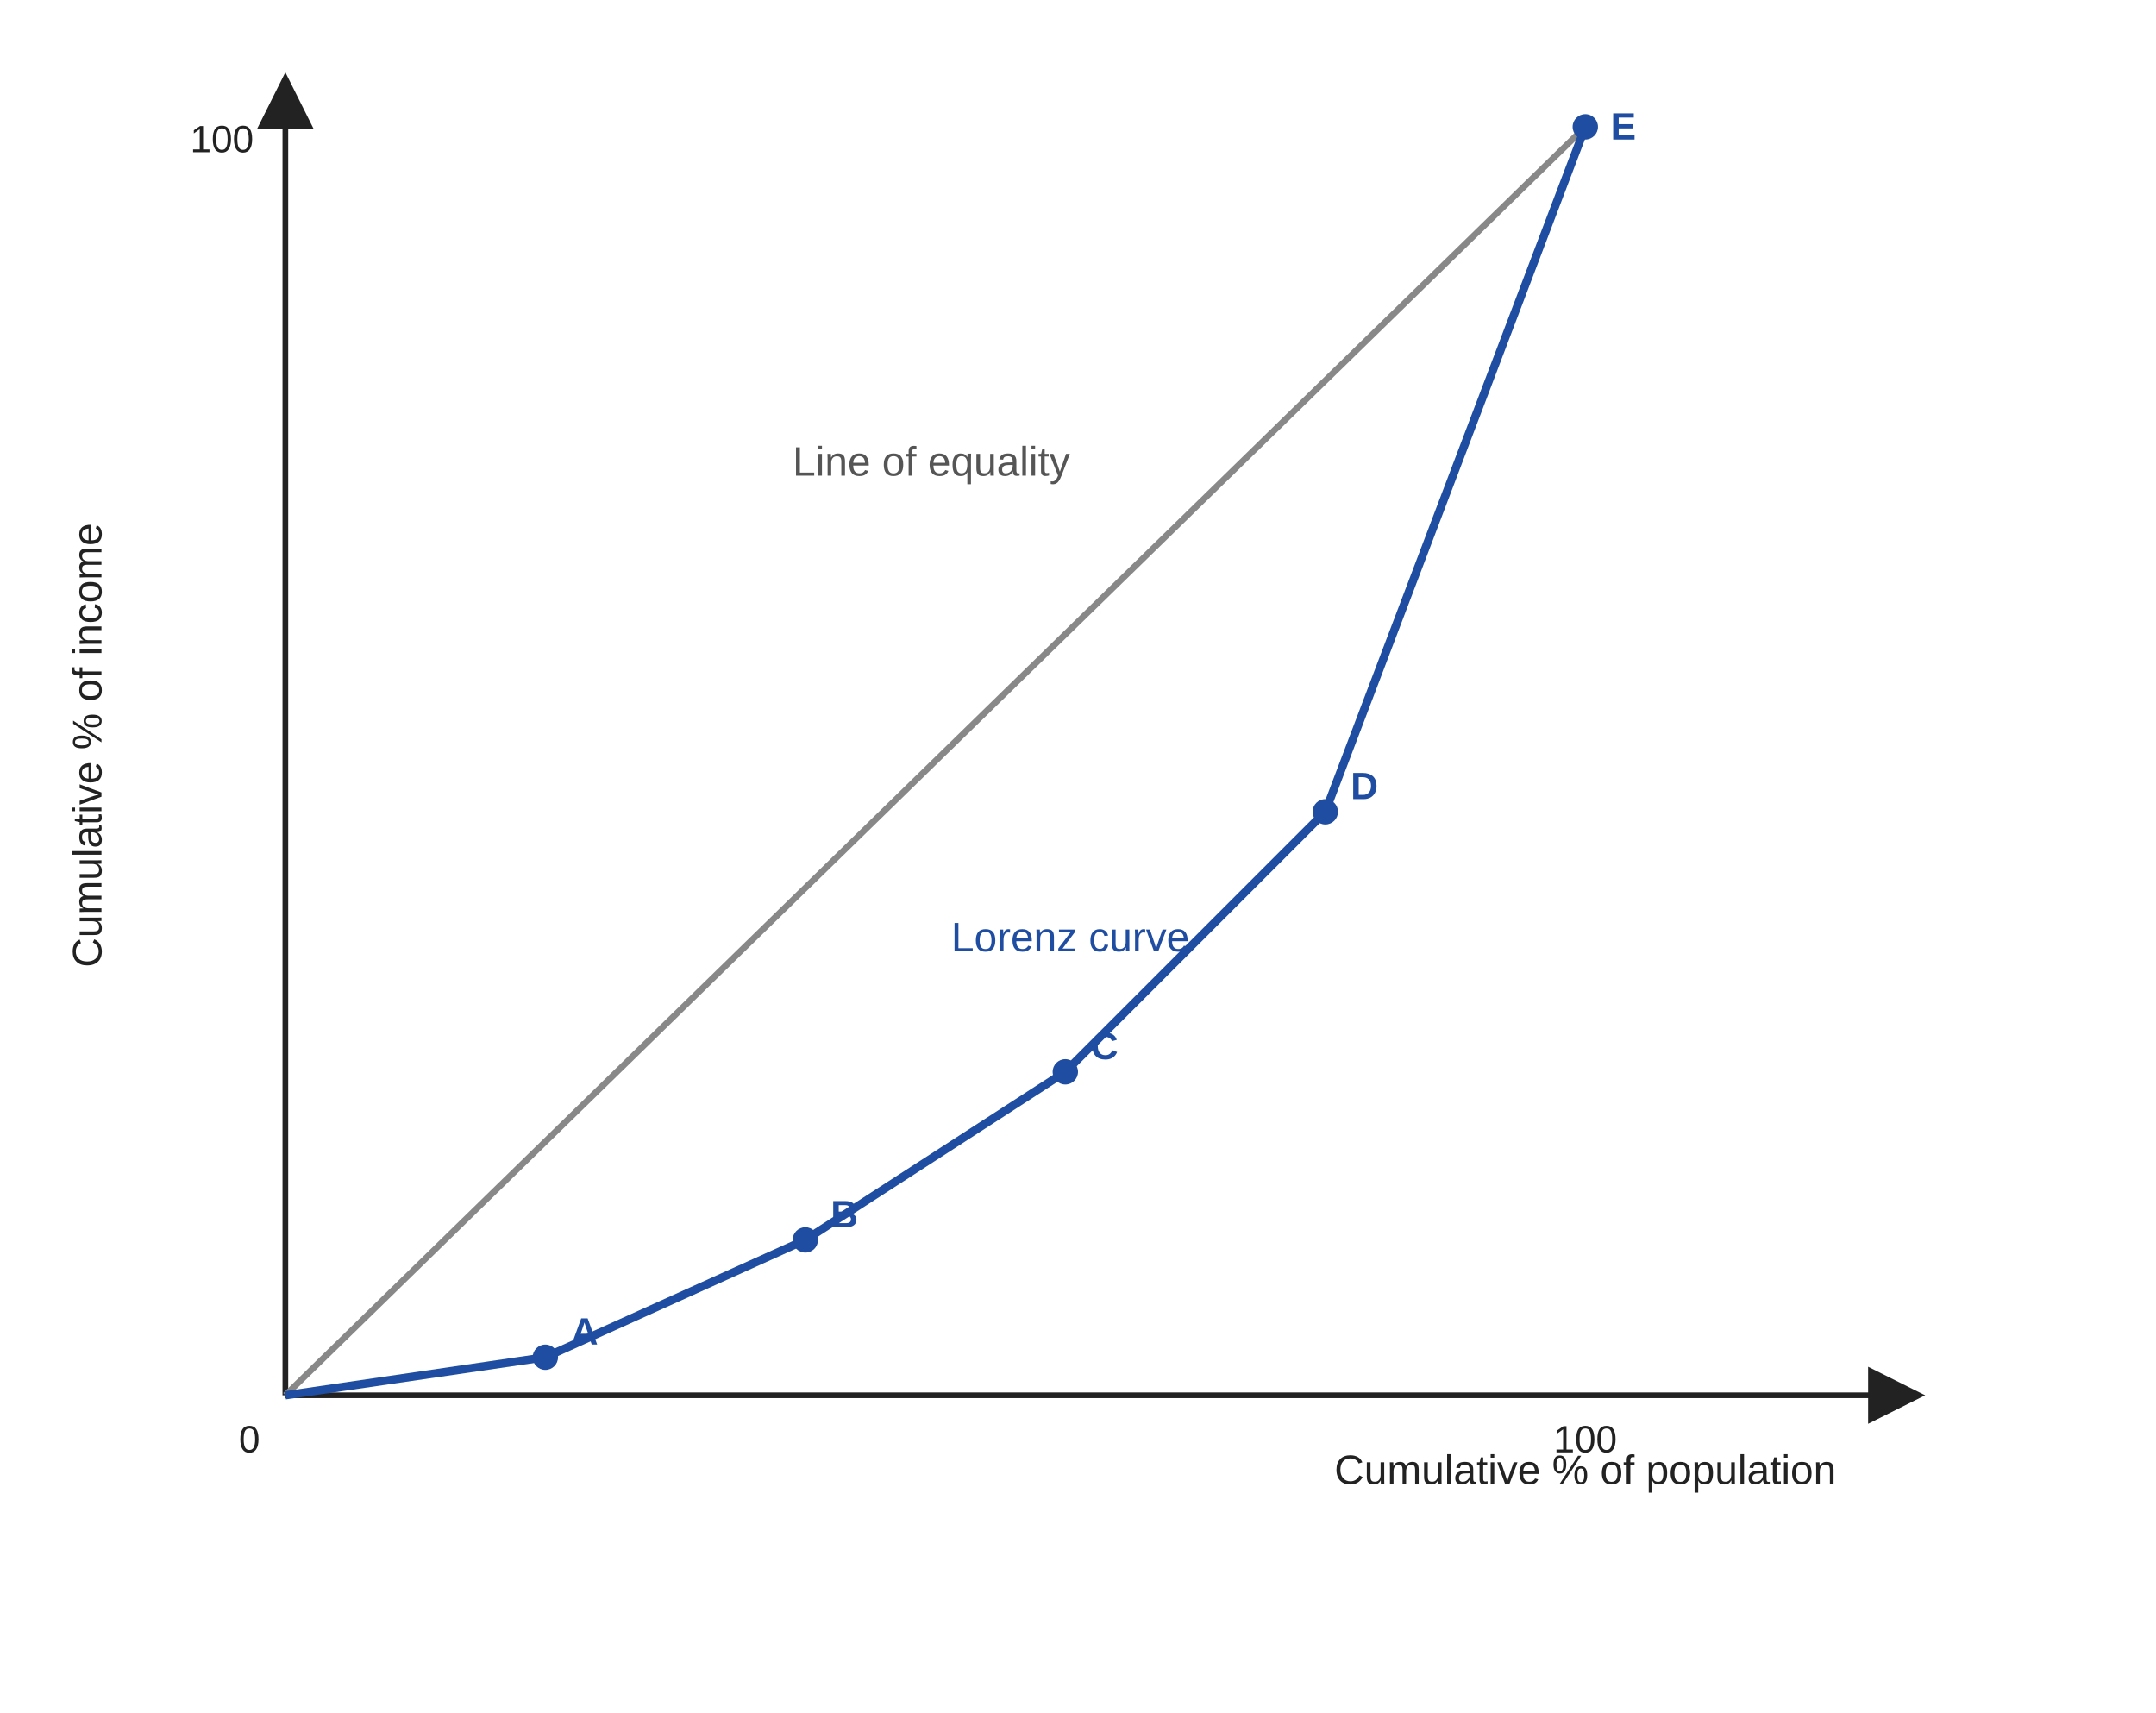
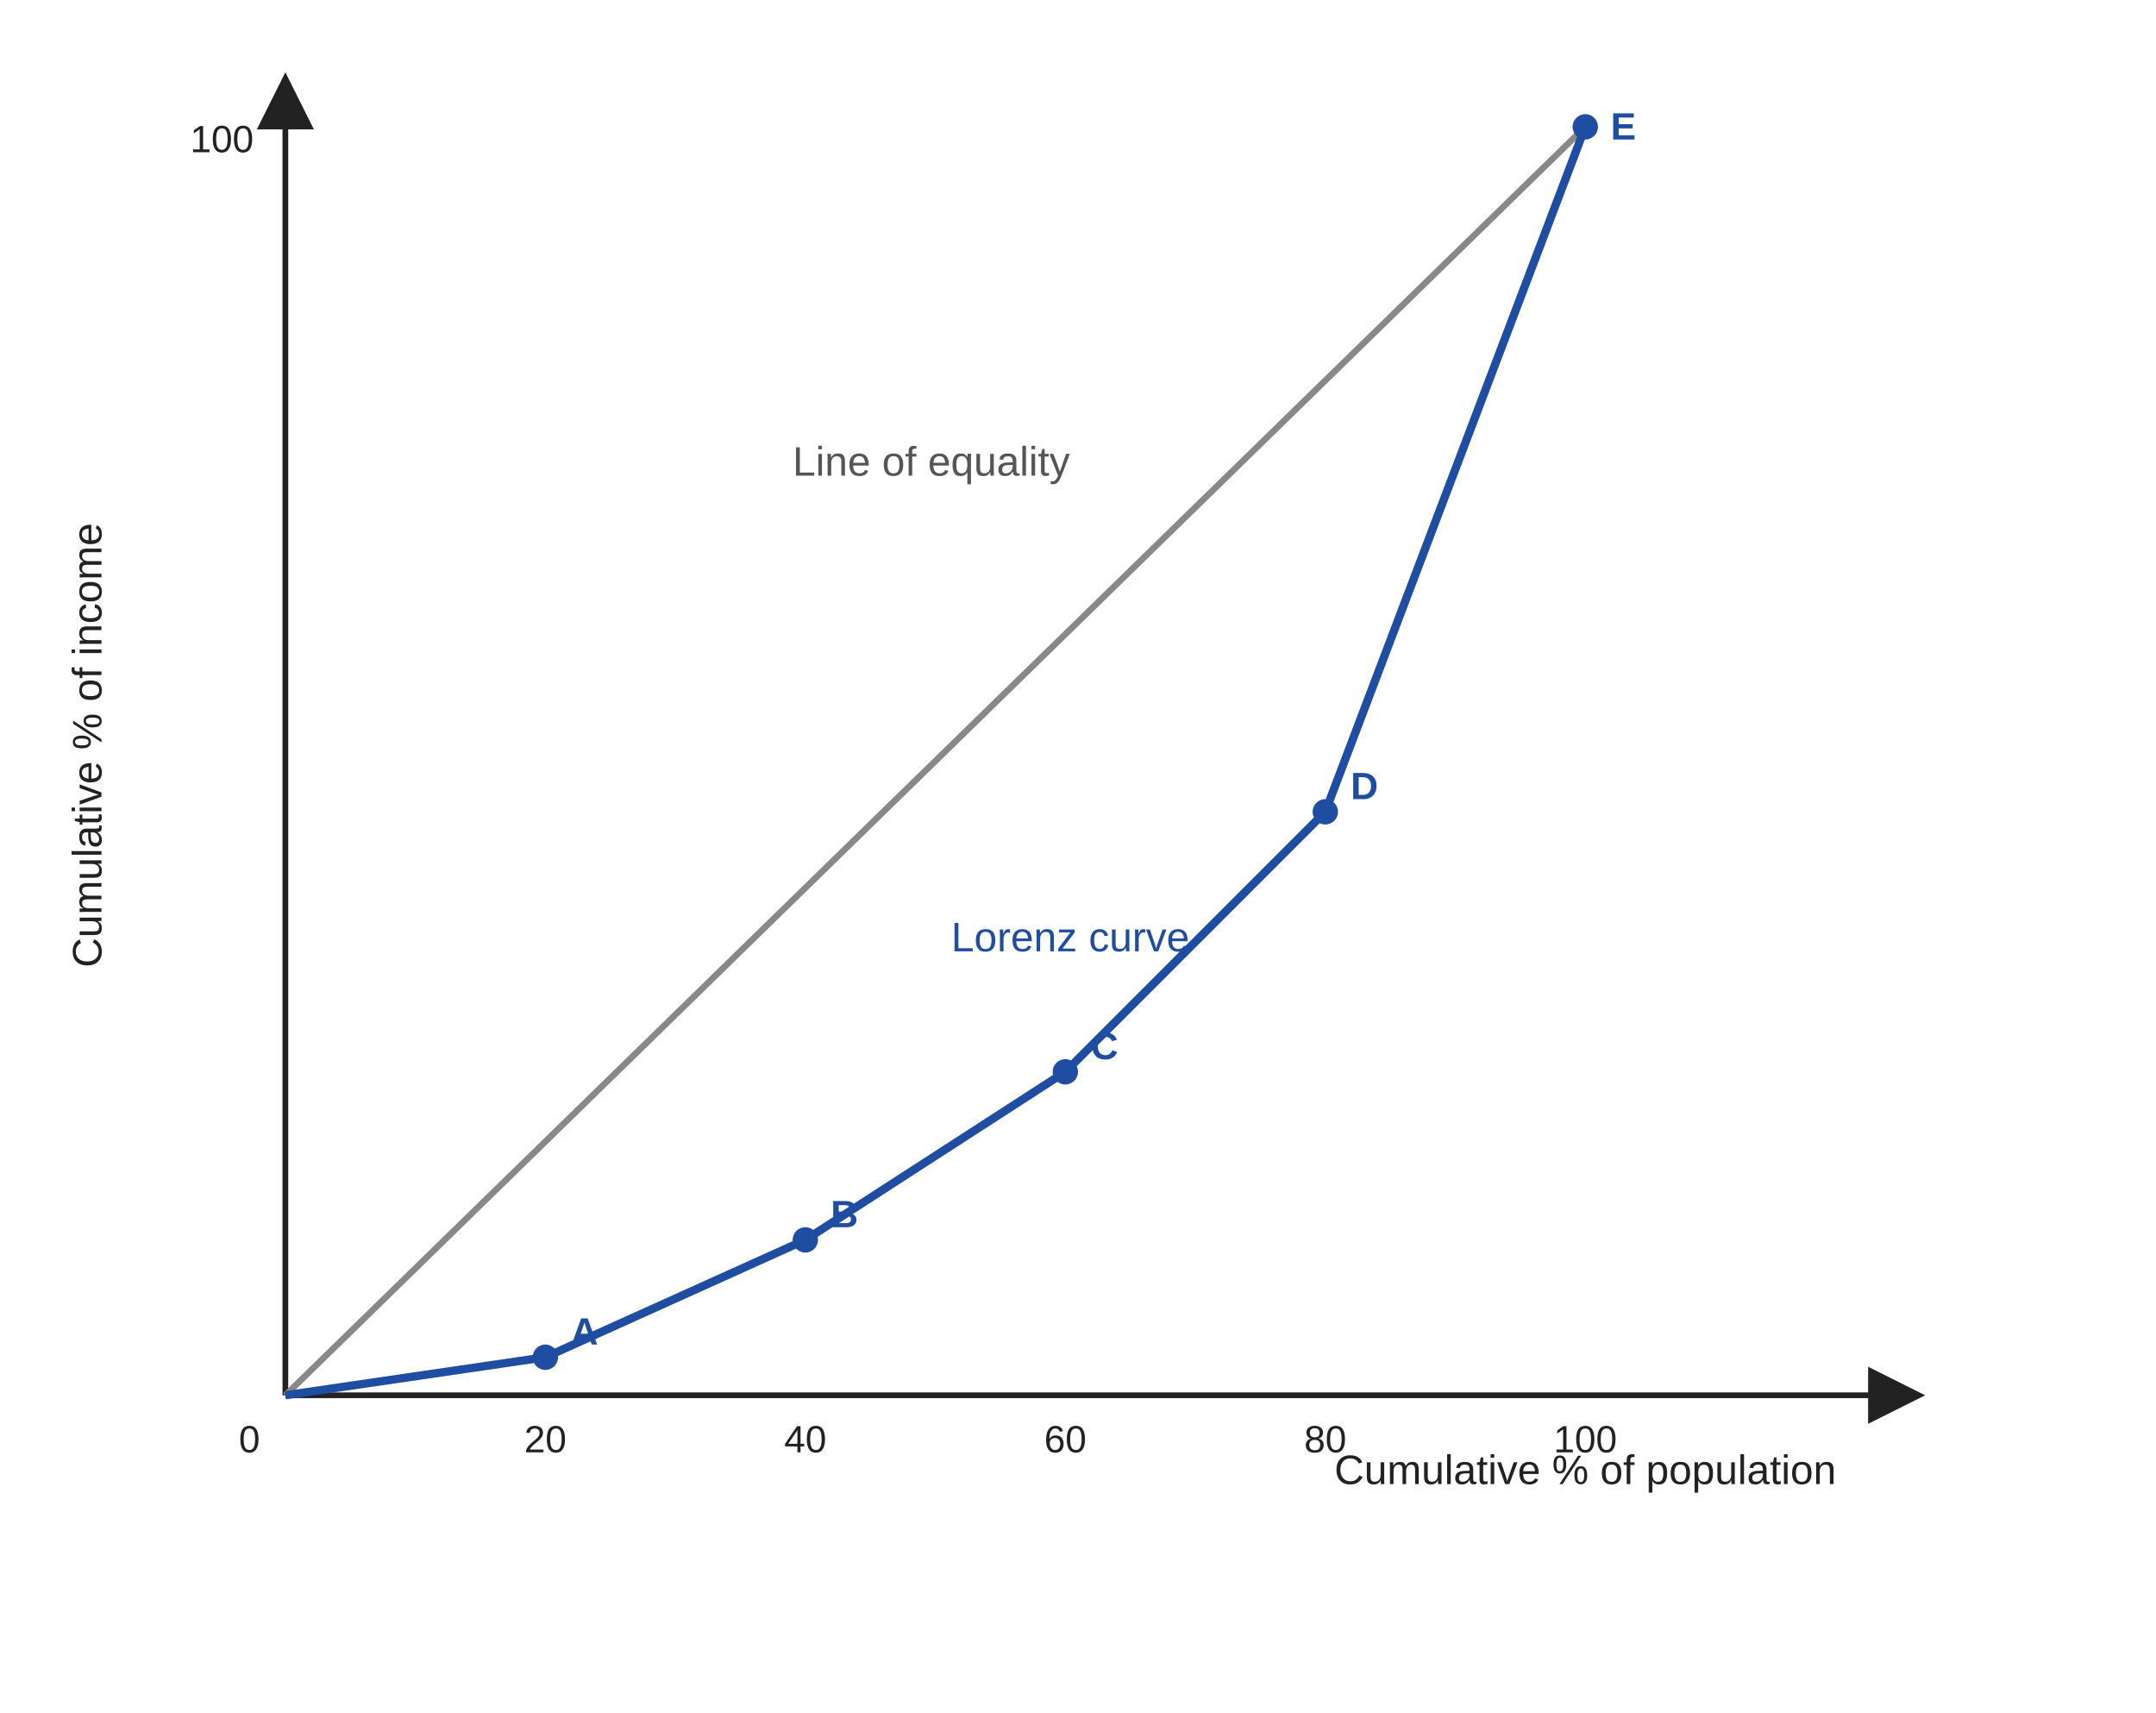
<svg xmlns="http://www.w3.org/2000/svg" width="680" height="540" font-family="'Segoe UI', 'Helvetica Neue', Arial, sans-serif">
  <defs>
    <marker id="axarrow" markerWidth="10" markerHeight="10" refX="6" refY="5" orient="auto">
      <path d="M0,0 L10,5 L0,10 Z" fill="#222" />
    </marker>
  </defs>
  <line x1="90" y1="440" x2="600" y2="440" stroke="#222" stroke-width="1.8" marker-end="url(#axarrow)" />
  <line x1="90" y1="440" x2="90" y2="30" stroke="#222" stroke-width="1.8" marker-end="url(#axarrow)" />
  <text transform="rotate(-90 32 235)" x="32" y="235" text-anchor="middle" font-size="13" fill="#222">Cumulative % of income</text>
  <text x="500" y="468" text-anchor="middle" font-size="13" fill="#222">Cumulative % of population</text>
  <text x="82" y="458" text-anchor="end" font-size="12" fill="#222">0</text>
+   <text x="172" y="458" text-anchor="middle" font-size="12" fill="#222">20</text>
+   <text x="254" y="458" text-anchor="middle" font-size="12" fill="#222">40</text>
+   <text x="336" y="458" text-anchor="middle" font-size="12" fill="#222">60</text>
+   <text x="418" y="458" text-anchor="middle" font-size="12" fill="#222">80</text>
  <text x="500" y="458" text-anchor="middle" font-size="12" fill="#222">100</text>
  <text x="80" y="48" text-anchor="end" font-size="12" fill="#222">100</text>
  <line x1="90" y1="440" x2="500" y2="40" stroke="#888" stroke-width="2" />
  <text x="250" y="150" font-size="13" fill="#555">Line of equality</text>
  <polyline points="90,440 172,428 254,391 336,338 418,256 500,40" fill="none" stroke="#1F4DA1" stroke-width="2.6" />
  <circle cx="172" cy="428" r="4" fill="#1F4DA1" />
  <text x="180" y="424" font-size="12" font-weight="bold" fill="#1F4DA1">A</text>
  <circle cx="254" cy="391" r="4" fill="#1F4DA1" />
  <text x="262" y="387" font-size="12" font-weight="bold" fill="#1F4DA1">B</text>
  <circle cx="336" cy="338" r="4" fill="#1F4DA1" />
  <text x="344" y="334" font-size="12" font-weight="bold" fill="#1F4DA1">C</text>
  <circle cx="418" cy="256" r="4" fill="#1F4DA1" />
  <text x="426" y="252" font-size="12" font-weight="bold" fill="#1F4DA1">D</text>
  <circle cx="500" cy="40" r="4" fill="#1F4DA1" />
  <text x="508" y="44" font-size="12" font-weight="bold" fill="#1F4DA1">E</text>
  <text x="300" y="300" font-size="13" fill="#1F4DA1">Lorenz curve</text>
</svg>
